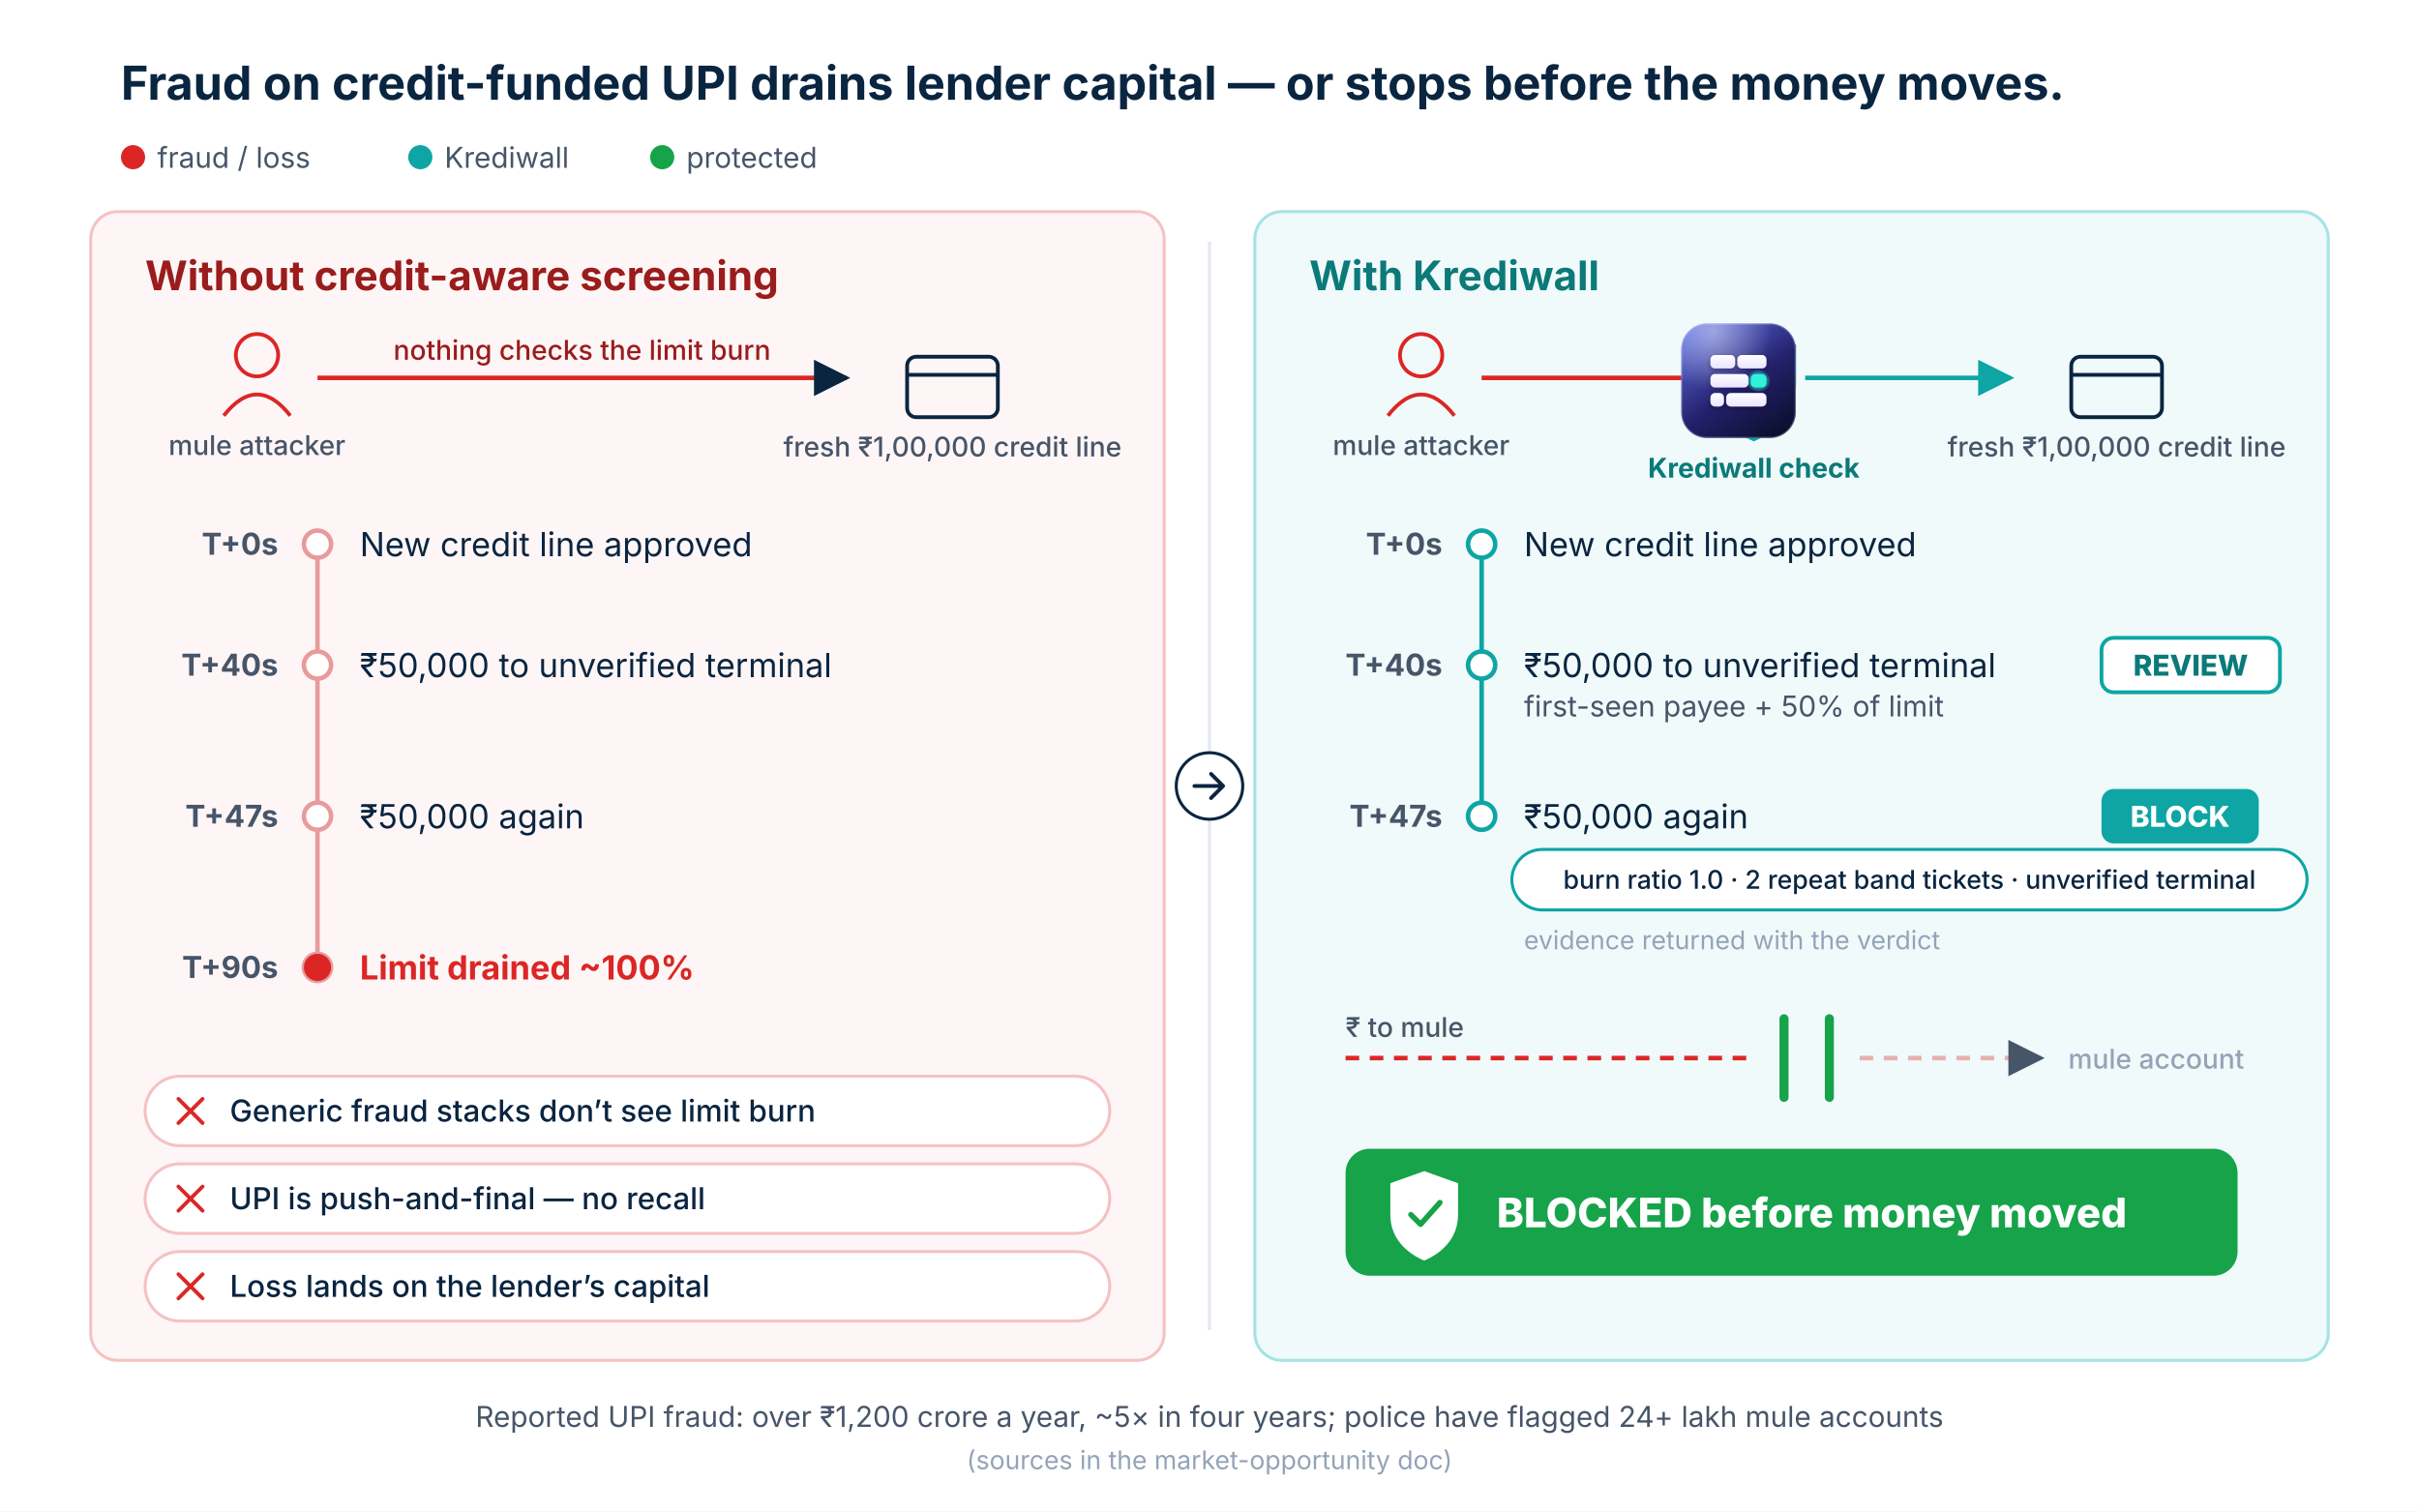
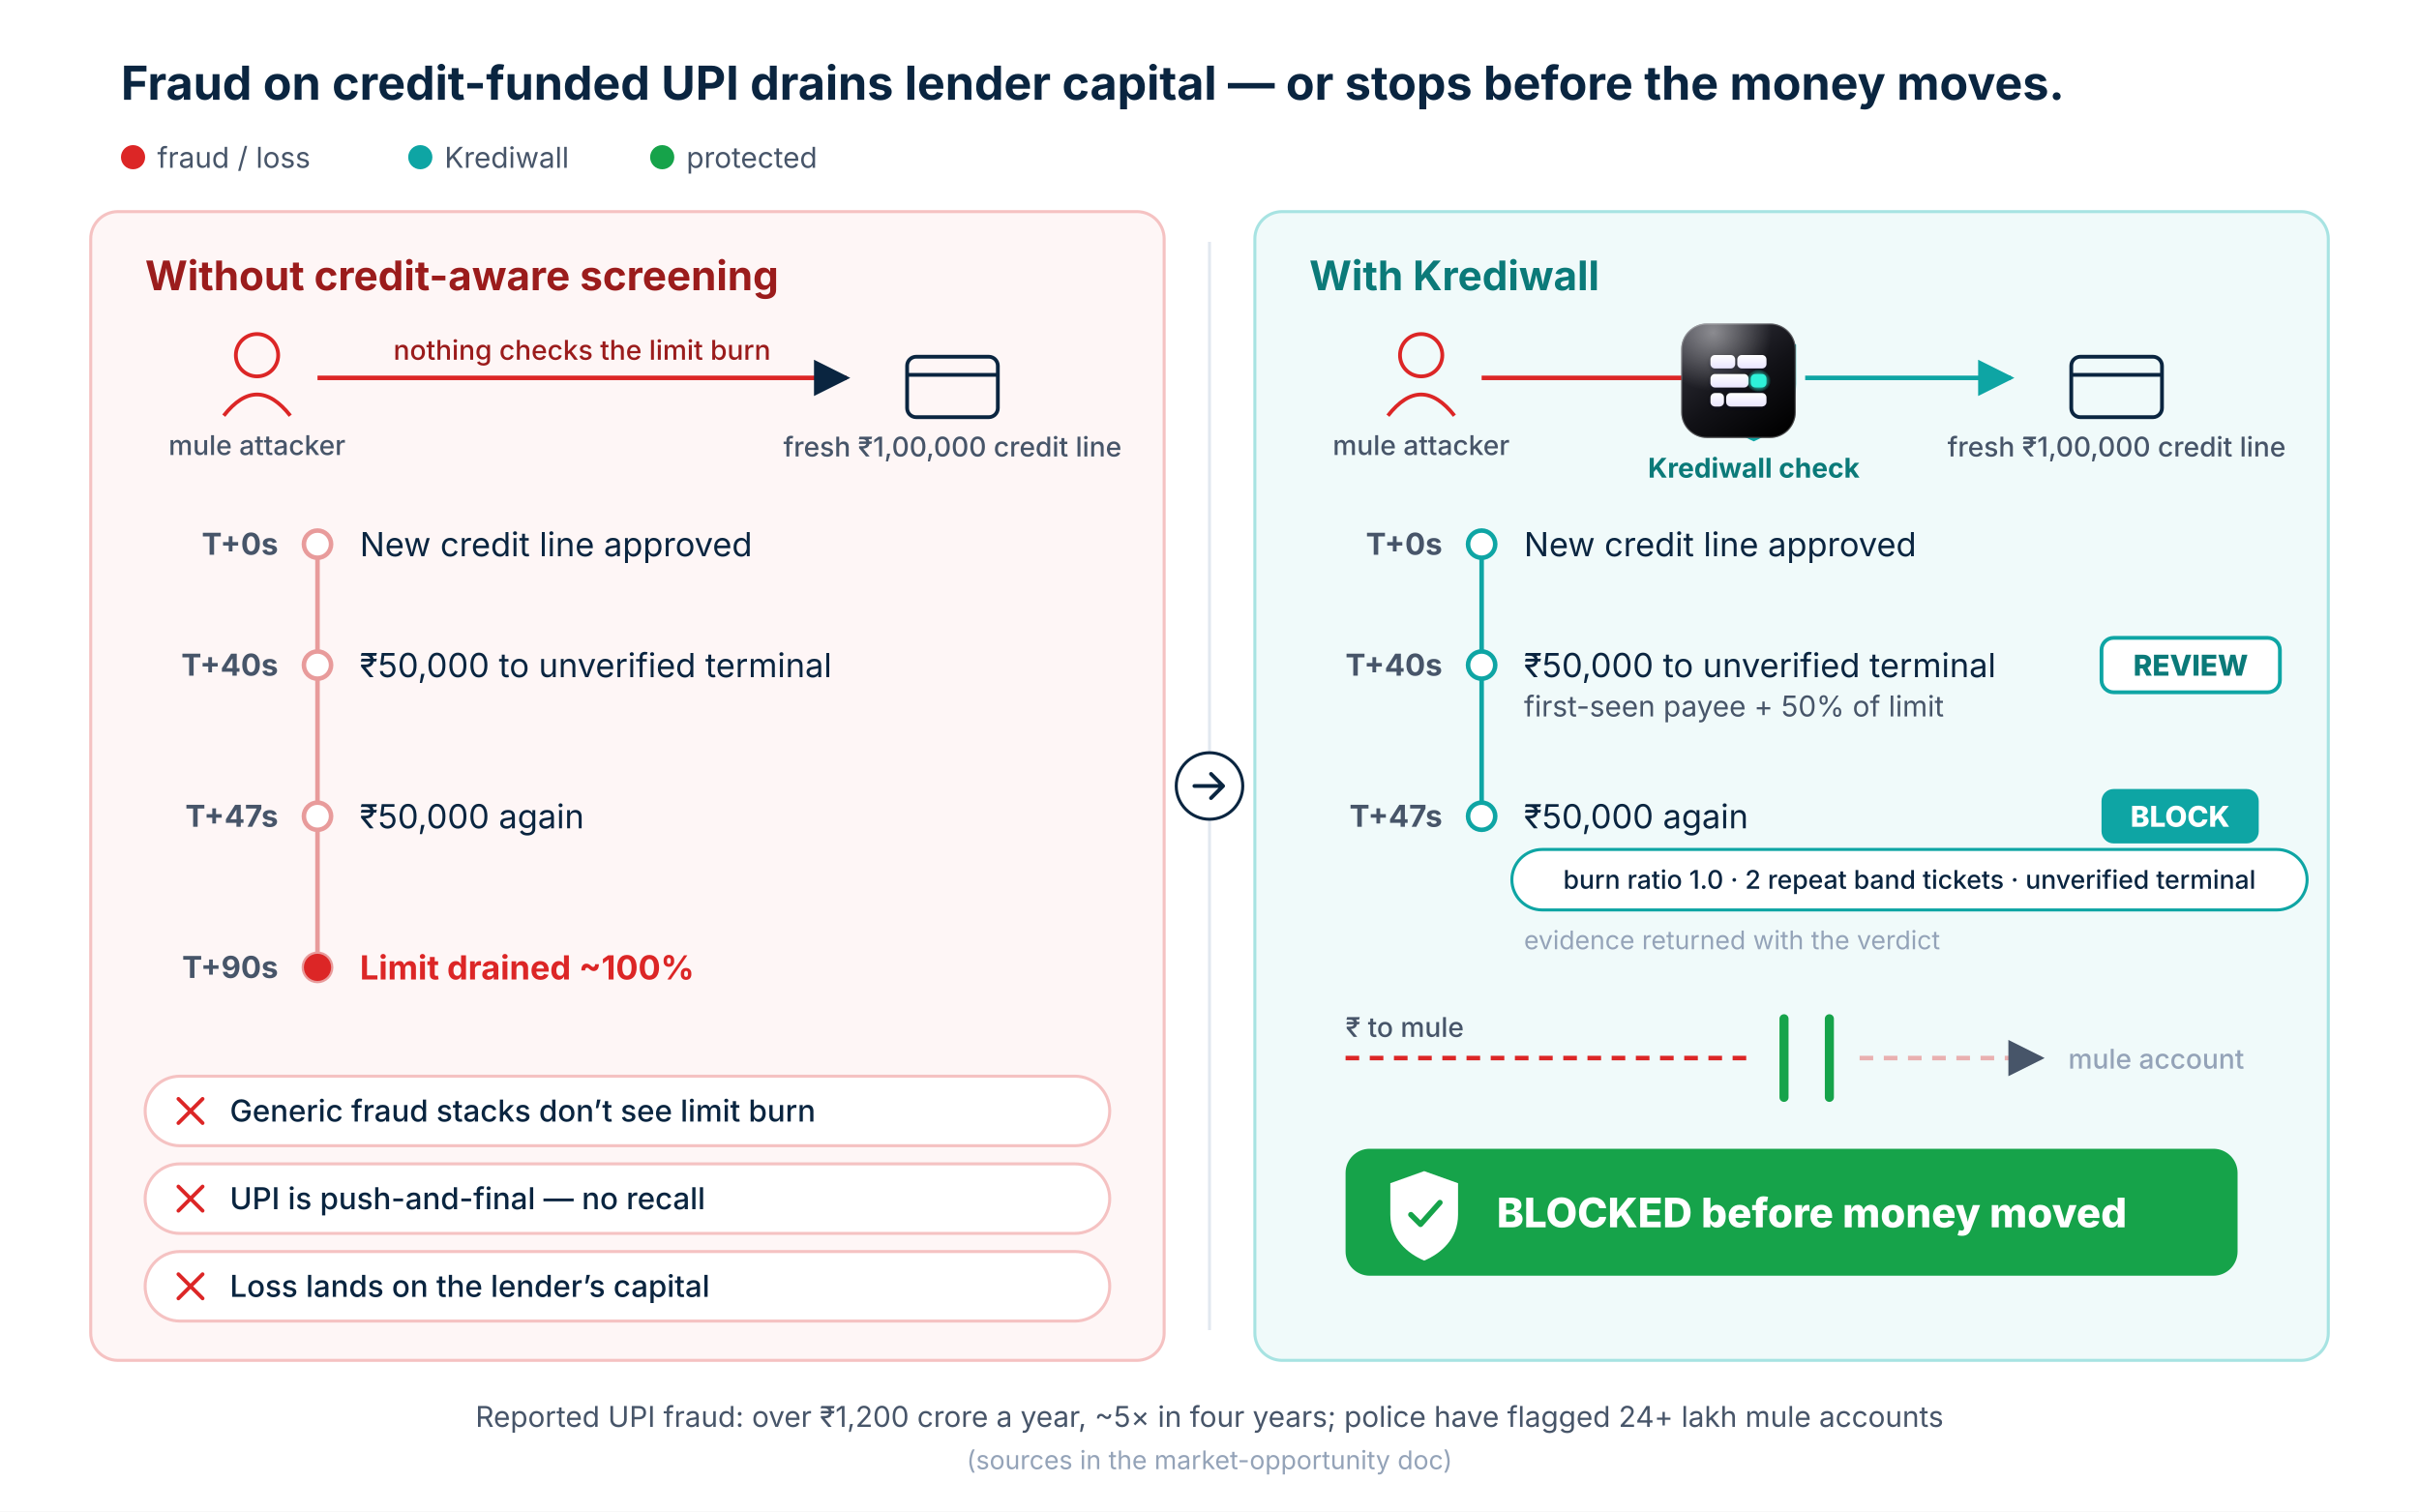
<svg xmlns="http://www.w3.org/2000/svg" viewBox="0 0 1600 1000" width="1600" height="1000" font-family="Inter, 'Helvetica Neue', Helvetica, Arial, sans-serif">
  <defs>
    <marker id="aN" viewBox="0 0 10 10" refX="9" refY="5" markerWidth="8" markerHeight="8" orient="auto-start-reverse">
      <path d="M0,0 L10,5 L0,10 z" fill="#0A2540" />
    </marker>
    <marker id="aT" viewBox="0 0 10 10" refX="9" refY="5" markerWidth="8" markerHeight="8" orient="auto-start-reverse">
      <path d="M0,0 L10,5 L0,10 z" fill="#0EA5A4" />
    </marker>
    <marker id="aG" viewBox="0 0 10 10" refX="9" refY="5" markerWidth="8" markerHeight="8" orient="auto-start-reverse">
      <path d="M0,0 L10,5 L0,10 z" fill="#16A34A" />
    </marker>
    <marker id="aS" viewBox="0 0 10 10" refX="9" refY="5" markerWidth="8" markerHeight="8" orient="auto-start-reverse">
      <path d="M0,0 L10,5 L0,10 z" fill="#475569" />
    </marker>
  </defs>
  <rect width="1600" height="1000" fill="#FFFFFF" />
  <text x="80" y="66" font-size="31" fill="#0A2540" font-weight="700" text-anchor="start">
    <tspan x="80" dy="0">Fraud on credit-funded UPI drains lender capital — or stops before the money moves.</tspan>
  </text>
  <circle cx="88" cy="104" r="8" fill="#DC2626" />
  <text x="104" y="111" font-size="19" fill="#475569" font-weight="400" text-anchor="start">
    <tspan x="104" dy="0">fraud / loss</tspan>
  </text>
  <circle cx="278" cy="104" r="8" fill="#0EA5A4" />
  <text x="294" y="111" font-size="19" fill="#475569" font-weight="400" text-anchor="start">
    <tspan x="294" dy="0">Krediwall</tspan>
  </text>
  <circle cx="438" cy="104" r="8" fill="#16A34A" />
  <text x="454" y="111" font-size="19" fill="#475569" font-weight="400" text-anchor="start">
    <tspan x="454" dy="0">protected</tspan>
  </text>
  <rect x="60" y="140" width="710" height="760" rx="18" fill="#FEF6F6" stroke="#F5C2C2" stroke-width="2" />
  <rect x="830" y="140" width="710" height="760" rx="18" fill="#F0FAFA" stroke="#A7E3E2" stroke-width="2" />
  <line x1="800" y1="160" x2="800" y2="880" stroke="#E2E8F0" stroke-width="2" />
  <circle cx="800" cy="520" r="22" fill="#FFFFFF" stroke="#0A2540" stroke-width="2" />
  <path d="M790,520 L808,520 M801,512 L809,520 L801,528" stroke="#0A2540" stroke-width="2.5" fill="none" stroke-linecap="round" stroke-linejoin="round" />
  <text x="96" y="192" font-size="27" fill="#9B1C1C" font-weight="700" text-anchor="start">
    <tspan x="96" dy="0">Without credit-aware screening</tspan>
  </text>
  <text x="866" y="192" font-size="27" fill="#0B7A79" font-weight="700" text-anchor="start">
    <tspan x="866" dy="0">With Krediwall</tspan>
  </text>
  <circle cx="170" cy="235" r="14" fill="none" stroke="#DC2626" stroke-width="2.5" />
  <path d="M148,275 Q170,247 192,275" fill="none" stroke="#DC2626" stroke-width="2.5" />
  <text x="170" y="301" font-size="18" fill="#475569" font-weight="500" text-anchor="middle">
    <tspan x="170" dy="0">mule attacker</tspan>
  </text>
  <path d="M210,250 L560,250" stroke="#DC2626" stroke-width="3" marker-end="url(#aN)" />
  <text x="385" y="238" font-size="18" fill="#9B1C1C" font-weight="500" text-anchor="middle">
    <tspan x="385" dy="0">nothing checks the limit burn</tspan>
  </text>
  <rect x="600" y="236" width="60" height="40" rx="6" fill="none" stroke="#0A2540" stroke-width="2.5" />
  <line x1="600" y1="248" x2="660" y2="248" stroke="#0A2540" stroke-width="2.5" />
  <text x="630" y="302" font-size="18" fill="#475569" font-weight="500" text-anchor="middle">
    <tspan x="630" dy="0">fresh ₹1,00,000 credit line</tspan>
  </text>
  <circle cx="940" cy="235" r="14" fill="none" stroke="#DC2626" stroke-width="2.5" />
  <path d="M918,275 Q940,247 962,275" fill="none" stroke="#DC2626" stroke-width="2.5" />
  <text x="940" y="301" font-size="18" fill="#475569" font-weight="500" text-anchor="middle">
    <tspan x="940" dy="0">mule attacker</tspan>
  </text>
  <path d="M980,250 L1126,250" stroke="#DC2626" stroke-width="3" />
  <path transform="translate(1160,252) scale(1.0)" d="M0,-34 L28,-24 L28,2 C28,22 14,34 0,40 C-14,34 -28,22 -28,2 L-28,-24 Z" fill="#0EA5A4" />
  <path transform="translate(1160,252) scale(1.0)" d="M-11,2 L-3,10 L13,-8" fill="none" stroke="#FFFFFF" stroke-width="4" stroke-linecap="round" stroke-linejoin="round" />
  <text x="1160" y="316" font-size="18" fill="#0B7A79" font-weight="700" text-anchor="middle">
    <tspan x="1160" dy="0">Krediwall check</tspan>
  </text>
  <path d="M1194,250 L1330,250" stroke="#0EA5A4" stroke-width="3" marker-end="url(#aT)" />
  <rect x="1370" y="236" width="60" height="40" rx="6" fill="none" stroke="#0A2540" stroke-width="2.5" />
  <line x1="1370" y1="248" x2="1430" y2="248" stroke="#0A2540" stroke-width="2.5" />
  <text x="1400" y="302" font-size="18" fill="#475569" font-weight="500" text-anchor="middle">
    <tspan x="1400" dy="0">fresh ₹1,00,000 credit line</tspan>
  </text>
  <line x1="210" y1="360" x2="210" y2="640" stroke="#E89B9B" stroke-width="3" />
  <text x="184" y="367" font-size="20" fill="#475569" font-weight="700" text-anchor="end">
    <tspan x="184" dy="0">T+0s</tspan>
  </text>
  <circle cx="210" cy="360" r="9" fill="#FFFFFF" stroke="#E89B9B" stroke-width="3" />
  <text x="238" y="368" font-size="22" fill="#0A2540" font-weight="400" text-anchor="start">
    <tspan x="238" dy="0">New credit line approved</tspan>
  </text>
  <text x="184" y="447" font-size="20" fill="#475569" font-weight="700" text-anchor="end">
    <tspan x="184" dy="0">T+40s</tspan>
  </text>
  <circle cx="210" cy="440" r="9" fill="#FFFFFF" stroke="#E89B9B" stroke-width="3" />
  <text x="238" y="448" font-size="22" fill="#0A2540" font-weight="400" text-anchor="start">
    <tspan x="238" dy="0">₹50,000 to unverified terminal</tspan>
  </text>
  <text x="184" y="547" font-size="20" fill="#475569" font-weight="700" text-anchor="end">
    <tspan x="184" dy="0">T+47s</tspan>
  </text>
  <circle cx="210" cy="540" r="9" fill="#FFFFFF" stroke="#E89B9B" stroke-width="3" />
  <text x="238" y="548" font-size="22" fill="#0A2540" font-weight="400" text-anchor="start">
    <tspan x="238" dy="0">₹50,000 again</tspan>
  </text>
  <text x="184" y="647" font-size="20" fill="#475569" font-weight="700" text-anchor="end">
    <tspan x="184" dy="0">T+90s</tspan>
  </text>
  <circle cx="210" cy="640" r="9" fill="#FFFFFF" stroke="#E89B9B" stroke-width="3" />
  <text x="238" y="648" font-size="22" fill="#DC2626" font-weight="700" text-anchor="start">
    <tspan x="238" dy="0">Limit drained ~100%</tspan>
  </text>
  <circle cx="210" cy="640" r="9" fill="#DC2626" />
  <rect x="96" y="712" width="638" height="46" rx="23" fill="#FFFFFF" stroke="#F5C2C2" stroke-width="2" />
  <path d="M118,727 L134,743 M134,727 L118,743" stroke="#DC2626" stroke-width="2.5" stroke-linecap="round" />
  <text x="152" y="742" font-size="20" fill="#0A2540" font-weight="500" text-anchor="start">
    <tspan x="152" dy="0">Generic fraud stacks don’t see limit burn</tspan>
  </text>
  <rect x="96" y="770" width="638" height="46" rx="23" fill="#FFFFFF" stroke="#F5C2C2" stroke-width="2" />
  <path d="M118,785 L134,801 M134,785 L118,801" stroke="#DC2626" stroke-width="2.5" stroke-linecap="round" />
  <text x="152" y="800" font-size="20" fill="#0A2540" font-weight="500" text-anchor="start">
    <tspan x="152" dy="0">UPI is push-and-final — no recall</tspan>
  </text>
  <rect x="96" y="828" width="638" height="46" rx="23" fill="#FFFFFF" stroke="#F5C2C2" stroke-width="2" />
  <path d="M118,843 L134,859 M134,843 L118,859" stroke="#DC2626" stroke-width="2.5" stroke-linecap="round" />
  <text x="152" y="858" font-size="20" fill="#0A2540" font-weight="500" text-anchor="start">
    <tspan x="152" dy="0">Loss lands on the lender’s capital</tspan>
  </text>
  <line x1="980" y1="360" x2="980" y2="540" stroke="#0EA5A4" stroke-width="3" />
  <text x="954" y="367" font-size="20" fill="#475569" font-weight="700" text-anchor="end">
    <tspan x="954" dy="0">T+0s</tspan>
  </text>
  <circle cx="980" cy="360" r="9" fill="#FFFFFF" stroke="#0EA5A4" stroke-width="3" />
  <text x="1008" y="368" font-size="22" fill="#0A2540" font-weight="400" text-anchor="start">
    <tspan x="1008" dy="0">New credit line approved</tspan>
  </text>
  <text x="954" y="447" font-size="20" fill="#475569" font-weight="700" text-anchor="end">
    <tspan x="954" dy="0">T+40s</tspan>
  </text>
  <circle cx="980" cy="440" r="9" fill="#FFFFFF" stroke="#0EA5A4" stroke-width="3" />
  <text x="1008" y="448" font-size="22" fill="#0A2540" font-weight="400" text-anchor="start">
    <tspan x="1008" dy="0">₹50,000 to unverified terminal</tspan>
  </text>
  <text x="954" y="547" font-size="20" fill="#475569" font-weight="700" text-anchor="end">
    <tspan x="954" dy="0">T+47s</tspan>
  </text>
  <circle cx="980" cy="540" r="9" fill="#FFFFFF" stroke="#0EA5A4" stroke-width="3" />
  <text x="1008" y="548" font-size="22" fill="#0A2540" font-weight="400" text-anchor="start">
    <tspan x="1008" dy="0">₹50,000 again</tspan>
  </text>
  <rect x="1390" y="422" width="118" height="36" rx="8" fill="#FFFFFF" stroke="#0EA5A4" stroke-width="2.5" />
  <text x="1449.0" y="447" font-size="19" fill="#0B7A79" font-weight="800" text-anchor="middle">
    <tspan x="1449.0" dy="0">REVIEW</tspan>
  </text>
  <text x="1008" y="474" font-size="19" fill="#475569" font-weight="400" text-anchor="start">
    <tspan x="1008" dy="0">first-seen payee + 50% of limit</tspan>
  </text>
  <rect x="1390" y="522" width="104" height="36" rx="8" fill="#0EA5A4" />
  <text x="1442.0" y="547" font-size="19" fill="#FFFFFF" font-weight="800" text-anchor="middle">
    <tspan x="1442.0" dy="0">BLOCK</tspan>
  </text>
  <rect x="1000" y="562" width="526" height="40" rx="20" fill="#FFFFFF" stroke="#0EA5A4" stroke-width="2" />
  <text x="1263" y="588" font-size="17" fill="#0A2540" font-weight="500" text-anchor="middle">
    <tspan x="1263" dy="0">burn ratio 1.0 · 2 repeat band tickets · unverified terminal</tspan>
  </text>
  <text x="1008" y="628" font-size="17" fill="#94A3B8" font-weight="400" text-anchor="start">
    <tspan x="1008" dy="0">evidence returned with the verdict</tspan>
  </text>
  <path d="M890,700 L1160,700" stroke="#DC2626" stroke-width="3" stroke-dasharray="9 7" />
  <path d="M1230,700 L1350,700" stroke="#DC2626" stroke-width="3" stroke-dasharray="9 7" stroke-opacity="0.35" marker-end="url(#aS)" />
  <line x1="1180" y1="674" x2="1180" y2="726" stroke="#16A34A" stroke-width="6" stroke-linecap="round" />
  <line x1="1210" y1="674" x2="1210" y2="726" stroke="#16A34A" stroke-width="6" stroke-linecap="round" />
  <text x="890" y="686" font-size="18" fill="#475569" font-weight="500" text-anchor="start">
    <tspan x="890" dy="0">₹ to mule</tspan>
  </text>
  <text x="1368" y="707" font-size="18" fill="#94A3B8" font-weight="500" text-anchor="start">
    <tspan x="1368" dy="0">mule account</tspan>
  </text>
  <rect x="890" y="760" width="590" height="84" rx="16" fill="#16A34A" />
  <path transform="translate(942,802) scale(0.8)" d="M0,-34 L28,-24 L28,2 C28,22 14,34 0,40 C-14,34 -28,22 -28,2 L-28,-24 Z" fill="#FFFFFF" />
  <path transform="translate(942,802) scale(0.8)" d="M-11,2 L-3,10 L13,-8" fill="none" stroke="#FFFFFF" stroke-width="4" stroke-linecap="round" stroke-linejoin="round" />
  <path transform="translate(942,802) scale(0.8)" d="M-11,2 L-3,10 L13,-8" fill="none" stroke="#16A34A" stroke-width="4.5" stroke-linecap="round" stroke-linejoin="round" />
  <text x="990" y="812" font-size="27" fill="#FFFFFF" font-weight="800" text-anchor="start">
    <tspan x="990" dy="0">BLOCKED before money moved</tspan>
  </text>
  <text x="800" y="944" font-size="19" fill="#475569" font-weight="400" text-anchor="middle">
    <tspan x="800" dy="0">Reported UPI fraud: over ₹1,200 crore a year, ~5× in four years; police have flagged 24+ lakh mule accounts</tspan>
  </text>
  <text x="800" y="972" font-size="17" fill="#94A3B8" font-weight="400" text-anchor="middle">
    <tspan x="800" dy="0">(sources in the market-opportunity doc)</tspan>
  </text>
  <g transform="translate(1112,214) scale(0.074)">
    <defs>
      <linearGradient id="kw-bg" x1="0.15" y1="0" x2="0.85" y2="1">
-         <stop offset="0" stop-color="#5B6BE0" />
-         <stop offset="0.55" stop-color="#24206B" />
-         <stop offset="1" stop-color="#0A0F2C" />
+         <stop offset="0" stop-color="#34343E" />
+         <stop offset="0.55" stop-color="#121217" />
+         <stop offset="1" stop-color="#000000" />
      </linearGradient>
      <radialGradient id="kw-sheen" cx="0.28" cy="0.08" r="0.85">
        <stop offset="0" stop-color="#FFFFFF" stop-opacity="0.45" />
        <stop offset="0.6" stop-color="#FFFFFF" stop-opacity="0" />
      </radialGradient>
      <radialGradient id="kw-ink" cx="0.35" cy="0.25" r="0.9">
        <stop offset="0" stop-color="#2A3358" />
        <stop offset="0.55" stop-color="#0B1020" />
        <stop offset="1" stop-color="#03050C" />
      </radialGradient>
      <linearGradient id="kw-pearl" x1="0" y1="0" x2="0" y2="1">
        <stop offset="0" stop-color="#FFFFFF" />
        <stop offset="1" stop-color="#E9E4FF" />
      </linearGradient>
      <radialGradient id="kw-glow" cx="0.5" cy="0.5" r="0.5">
        <stop offset="0" stop-color="#FFFFFF" />
        <stop offset="0.35" stop-color="#2EF2D9" />
        <stop offset="1" stop-color="#2EF2D9" stop-opacity="0" />
      </radialGradient>
      <filter id="kw-shadow" x="-20%" y="-20%" width="140%" height="150%">
        <feDropShadow dx="0" dy="18" stdDeviation="22" flood-color="#0A0A2A" flood-opacity="0.35" />
      </filter>
    </defs>
    <g id="kw-background">
      <rect width="1024" height="1024" rx="230" fill="url(#kw-bg)" />
      <rect width="1024" height="1024" rx="230" fill="url(#kw-sheen)" />
      <rect x="5" y="5" width="1014" height="1014" rx="225" fill="none" stroke="#FFFFFF" stroke-opacity="0.28" stroke-width="10" />
    </g>
    <g id="kw-mark" filter="url(#kw-shadow)">
      <rect id="kw-brick-1" x="262" y="282" width="220" height="120" rx="40" fill="url(#kw-pearl)" />
      <rect id="kw-brick-2" x="502" y="282" width="260" height="120" rx="40" fill="url(#kw-pearl)" />
      <rect id="kw-brick-3" x="262" y="452" width="340" height="120" rx="40" fill="url(#kw-pearl)" />
      <rect id="kw-flagged-glow" x="582" y="412" width="220" height="200" rx="80" fill="url(#kw-glow)" opacity="0.8" />
      <rect id="kw-brick-flagged" x="622" y="452" width="140" height="120" rx="40" fill="#2EF2D9" />
      <rect id="kw-brick-5" x="262" y="622" width="120" height="120" rx="40" fill="url(#kw-pearl)" />
      <rect id="kw-brick-6" x="402" y="622" width="360" height="120" rx="40" fill="url(#kw-pearl)" />
    </g>
  </g>
</svg>
